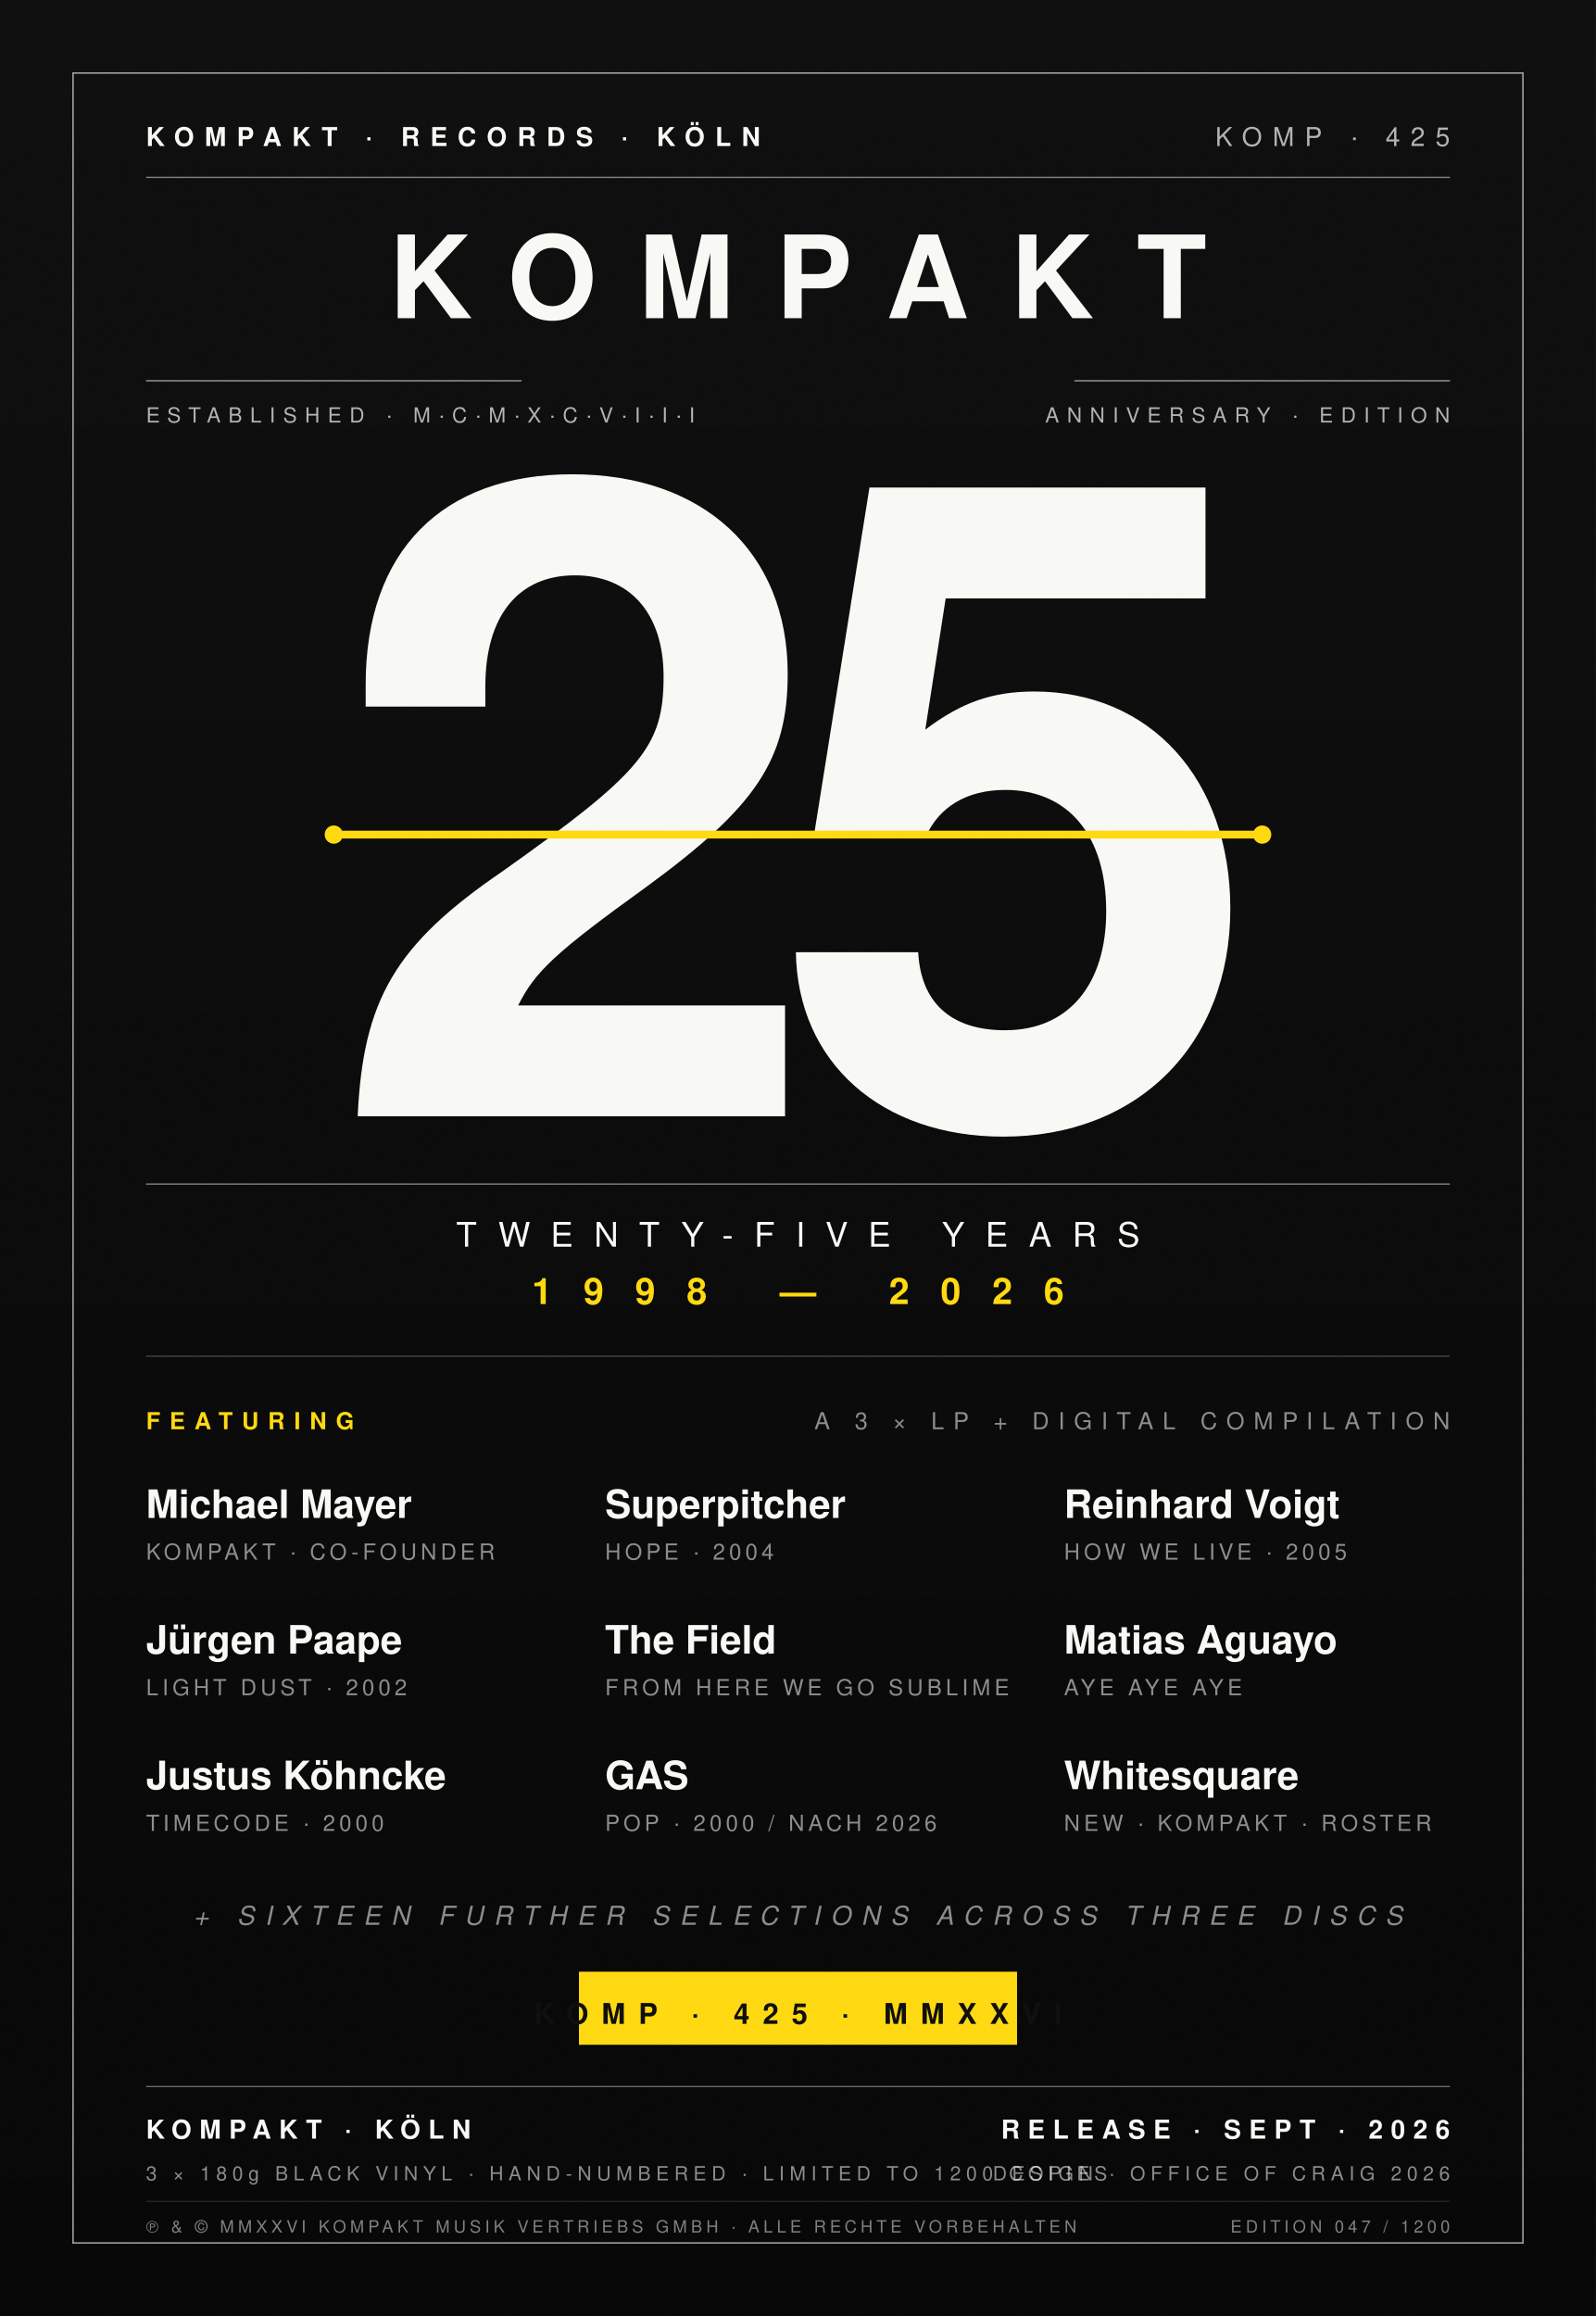
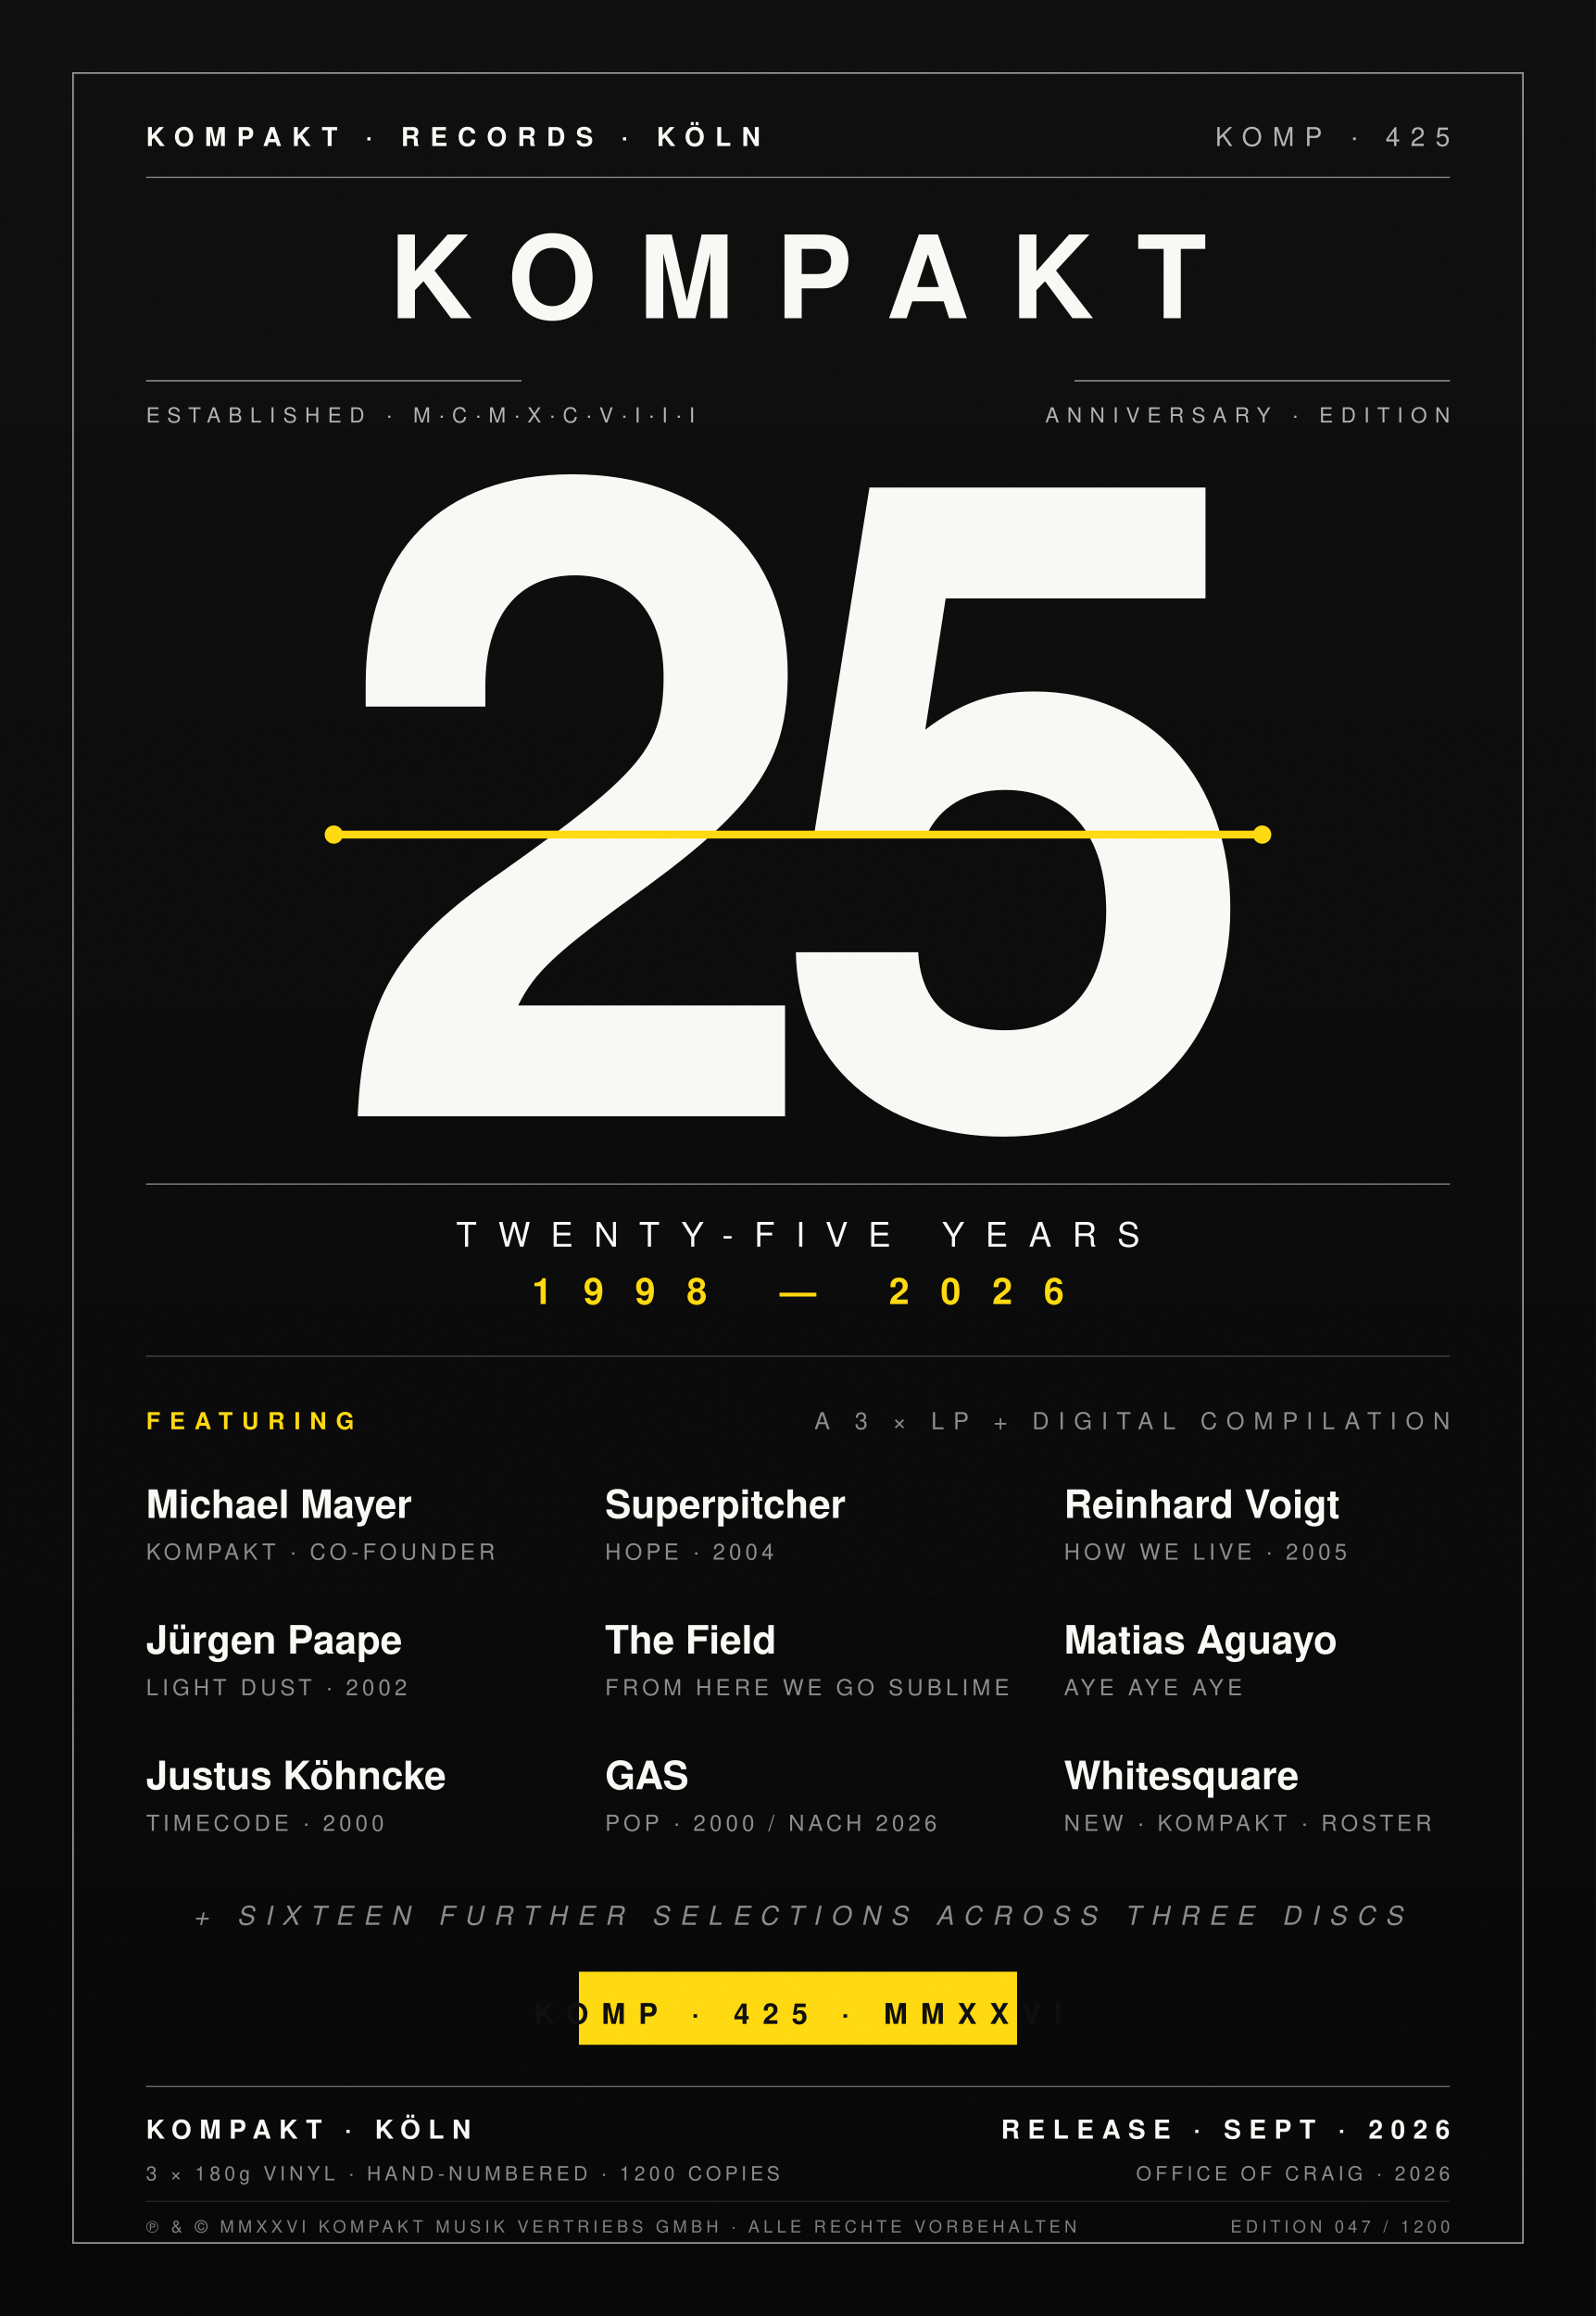
<svg xmlns="http://www.w3.org/2000/svg" width="612" height="888" viewBox="0 0 612 888" preserveAspectRatio="xMidYMid meet">
  <defs>
    <linearGradient id="jet" x1="0" y1="0" x2="0" y2="1">
      <stop offset="0" stop-color="#0E0E0E" />
      <stop offset="1" stop-color="#060606" />
    </linearGradient>
    <filter id="matteGrain">
      <feTurbulence type="fractalNoise" baseFrequency="0.9" numOctaves="2" seed="31" />
      <feColorMatrix values="0 0 0 0 1                              0 0 0 0 0.98                              0 0 0 0 0.92                              0 0 0 0.05 0" />
    </filter>
  </defs>
  <rect width="612" height="888" fill="url(#jet)" />
  <rect x="28" y="28" width="556" height="832" fill="none" stroke="#F8F8F4" stroke-width="0.6" stroke-opacity="0.6" />
  <g font-family="'Helvetica Neue', Helvetica, Arial, sans-serif" fill="#F8F8F4">
    <text x="56" y="56" font-size="10" letter-spacing="4" font-weight="700">KOMPAKT · RECORDS · KÖLN</text>
    <text x="556" y="56" font-size="10" letter-spacing="4" text-anchor="end" fill-opacity="0.7">KOMP · 425</text>
  </g>
  <line x1="56" y1="68" x2="556" y2="68" stroke="#F8F8F4" stroke-width="0.5" stroke-opacity="0.5" />
  <text x="306" y="122" text-anchor="middle" font-family="'Helvetica Neue', Helvetica, Arial, sans-serif" font-size="44" font-weight="900" fill="#F8F8F4" letter-spacing="16">KOMPAKT</text>
  <line x1="56" y1="146" x2="200" y2="146" stroke="#F8F8F4" stroke-width="0.5" stroke-opacity="0.6" />
  <line x1="412" y1="146" x2="556" y2="146" stroke="#F8F8F4" stroke-width="0.5" stroke-opacity="0.6" />
  <g font-family="'Helvetica Neue', Helvetica, Arial, sans-serif" fill="#F8F8F4" fill-opacity="0.7">
    <text x="56" y="162" font-size="8" letter-spacing="3">ESTABLISHED · M·C·M·X·C·V·I·I·I</text>
    <text x="556" y="162" font-size="8" letter-spacing="3" text-anchor="end">ANNIVERSARY · EDITION</text>
  </g>
  <text x="306" y="428" text-anchor="middle" font-family="Helvetica, 'Helvetica Neue', 'Arial Black', sans-serif" font-size="340" font-weight="900" fill="#F8F8F4" letter-spacing="-20">25</text>
  <line x1="128" y1="320" x2="484" y2="320" stroke="#FFD90F" stroke-width="3" />
  <circle cx="128" cy="320" r="3.5" fill="#FFD90F" />
  <circle cx="484" cy="320" r="3.5" fill="#FFD90F" />
  <line x1="56" y1="454" x2="556" y2="454" stroke="#F8F8F4" stroke-width="0.5" stroke-opacity="0.5" />
  <g text-anchor="middle">
    <text x="306" y="478" font-family="'Helvetica Neue', Helvetica, Arial, sans-serif" font-size="13" letter-spacing="8" font-weight="400" fill="#F8F8F4">TWENTY-FIVE  YEARS</text>
    <text x="306" y="500" font-family="'Helvetica Neue', Helvetica, Arial, sans-serif" font-size="14" letter-spacing="12" font-weight="700" fill="#FFD90F">1998 — 2026</text>
  </g>
  <line x1="56" y1="520" x2="556" y2="520" stroke="#F8F8F4" stroke-width="0.3" stroke-opacity="0.4" />
  <g font-family="'Helvetica Neue', Helvetica, Arial, sans-serif">
    <text x="56" y="548" font-size="9" letter-spacing="3.5" font-weight="700" fill="#FFD90F">FEATURING</text>
    <text x="556" y="548" font-size="9" letter-spacing="3.5" fill-opacity="0.55" fill="#F8F8F4" text-anchor="end">A 3 × LP + DIGITAL COMPILATION</text>
  </g>
  <g font-family="'Helvetica Neue', Helvetica, Arial, sans-serif" fill="#F8F8F4">
    <g>
      <text x="56" y="582" font-size="15" font-weight="700">Michael Mayer</text>
      <text x="56" y="598" font-size="8.5" letter-spacing="1.5" fill-opacity="0.55">KOMPAKT · CO-FOUNDER</text>
    </g>
    <g>
      <text x="232" y="582" font-size="15" font-weight="700">Superpitcher</text>
      <text x="232" y="598" font-size="8.5" letter-spacing="1.5" fill-opacity="0.55">HOPE · 2004</text>
    </g>
    <g>
      <text x="408" y="582" font-size="15" font-weight="700">Reinhard Voigt</text>
      <text x="408" y="598" font-size="8.5" letter-spacing="1.5" fill-opacity="0.55">HOW WE LIVE · 2005</text>
    </g>
    <g>
      <text x="56" y="634" font-size="15" font-weight="700">Jürgen Paape</text>
      <text x="56" y="650" font-size="8.5" letter-spacing="1.5" fill-opacity="0.55">LIGHT DUST · 2002</text>
    </g>
    <g>
      <text x="232" y="634" font-size="15" font-weight="700">The Field</text>
      <text x="232" y="650" font-size="8.5" letter-spacing="1.5" fill-opacity="0.55">FROM HERE WE GO SUBLIME</text>
    </g>
    <g>
      <text x="408" y="634" font-size="15" font-weight="700">Matias Aguayo</text>
      <text x="408" y="650" font-size="8.5" letter-spacing="1.5" fill-opacity="0.55">AYE AYE AYE</text>
    </g>
    <g>
      <text x="56" y="686" font-size="15" font-weight="700">Justus Köhncke</text>
      <text x="56" y="702" font-size="8.5" letter-spacing="1.5" fill-opacity="0.55">TIMECODE · 2000</text>
    </g>
    <g>
      <text x="232" y="686" font-size="15" font-weight="700">GAS</text>
      <text x="232" y="702" font-size="8.5" letter-spacing="1.5" fill-opacity="0.55">POP · 2000 / NACH 2026</text>
    </g>
    <g>
      <text x="408" y="686" font-size="15" font-weight="700">Whitesquare</text>
      <text x="408" y="702" font-size="8.5" letter-spacing="1.5" fill-opacity="0.55">NEW · KOMPAKT · ROSTER</text>
    </g>
  </g>
  <text x="306" y="738" text-anchor="middle" font-family="'Helvetica Neue', Helvetica, Arial, sans-serif" font-size="10" letter-spacing="4" fill-opacity="0.55" fill="#F8F8F4" font-style="italic">
    + SIXTEEN FURTHER SELECTIONS ACROSS THREE DISCS
  </text>
  <g transform="translate(306,770)" text-anchor="middle">
    <rect x="-84" y="-14" width="168" height="28" fill="#FFD90F" />
    <text y="6" font-family="'Helvetica Neue', Helvetica, Arial, sans-serif" font-size="11" letter-spacing="5" font-weight="900" fill="#0E0E0E">KOMP · 425 · MMXXVI</text>
  </g>
  <line x1="56" y1="800" x2="556" y2="800" stroke="#F8F8F4" stroke-width="0.4" stroke-opacity="0.5" />
  <g font-family="'Helvetica Neue', Helvetica, Arial, sans-serif" fill="#F8F8F4">
    <text x="56" y="820" font-size="10" letter-spacing="3" font-weight="700">KOMPAKT · KÖLN</text>
    <text x="556" y="820" font-size="10" letter-spacing="3" text-anchor="end" font-weight="700">RELEASE · SEPT · 2026</text>
  </g>
  <g font-family="'Helvetica Neue', Helvetica, Arial, sans-serif" fill="#F8F8F4" fill-opacity="0.55">
-     <text x="56" y="836" font-size="7.5" letter-spacing="2">3 × 180g BLACK VINYL  ·  HAND-NUMBERED  ·  LIMITED TO 1200 COPIES</text>
-     <text x="556" y="836" font-size="7.5" letter-spacing="2" text-anchor="end">DESIGN · OFFICE OF CRAIG 2026</text>
+     <text x="56" y="836" font-size="7.5" letter-spacing="1.5">3 × 180g VINYL  ·  HAND-NUMBERED  ·  1200 COPIES</text>
+     <text x="556" y="836" font-size="7.5" letter-spacing="1.5" text-anchor="end">OFFICE OF CRAIG · 2026</text>
  </g>
  <line x1="56" y1="844" x2="556" y2="844" stroke="#F8F8F4" stroke-width="0.2" stroke-opacity="0.3" />
  <g font-family="'Helvetica Neue', Helvetica, Arial, sans-serif" fill="#F8F8F4" fill-opacity="0.5">
    <text x="56" y="856" font-size="6.5" letter-spacing="1.5">℗ &amp; © MMXXVI KOMPAKT MUSIK VERTRIEBS GMBH  ·  ALLE RECHTE VORBEHALTEN</text>
    <text x="556" y="856" font-size="6.5" letter-spacing="1.5" text-anchor="end">EDITION  047 / 1200</text>
  </g>
  <rect x="0" y="0" width="612" height="888" filter="url(#matteGrain)" opacity="0.25" />
</svg>
